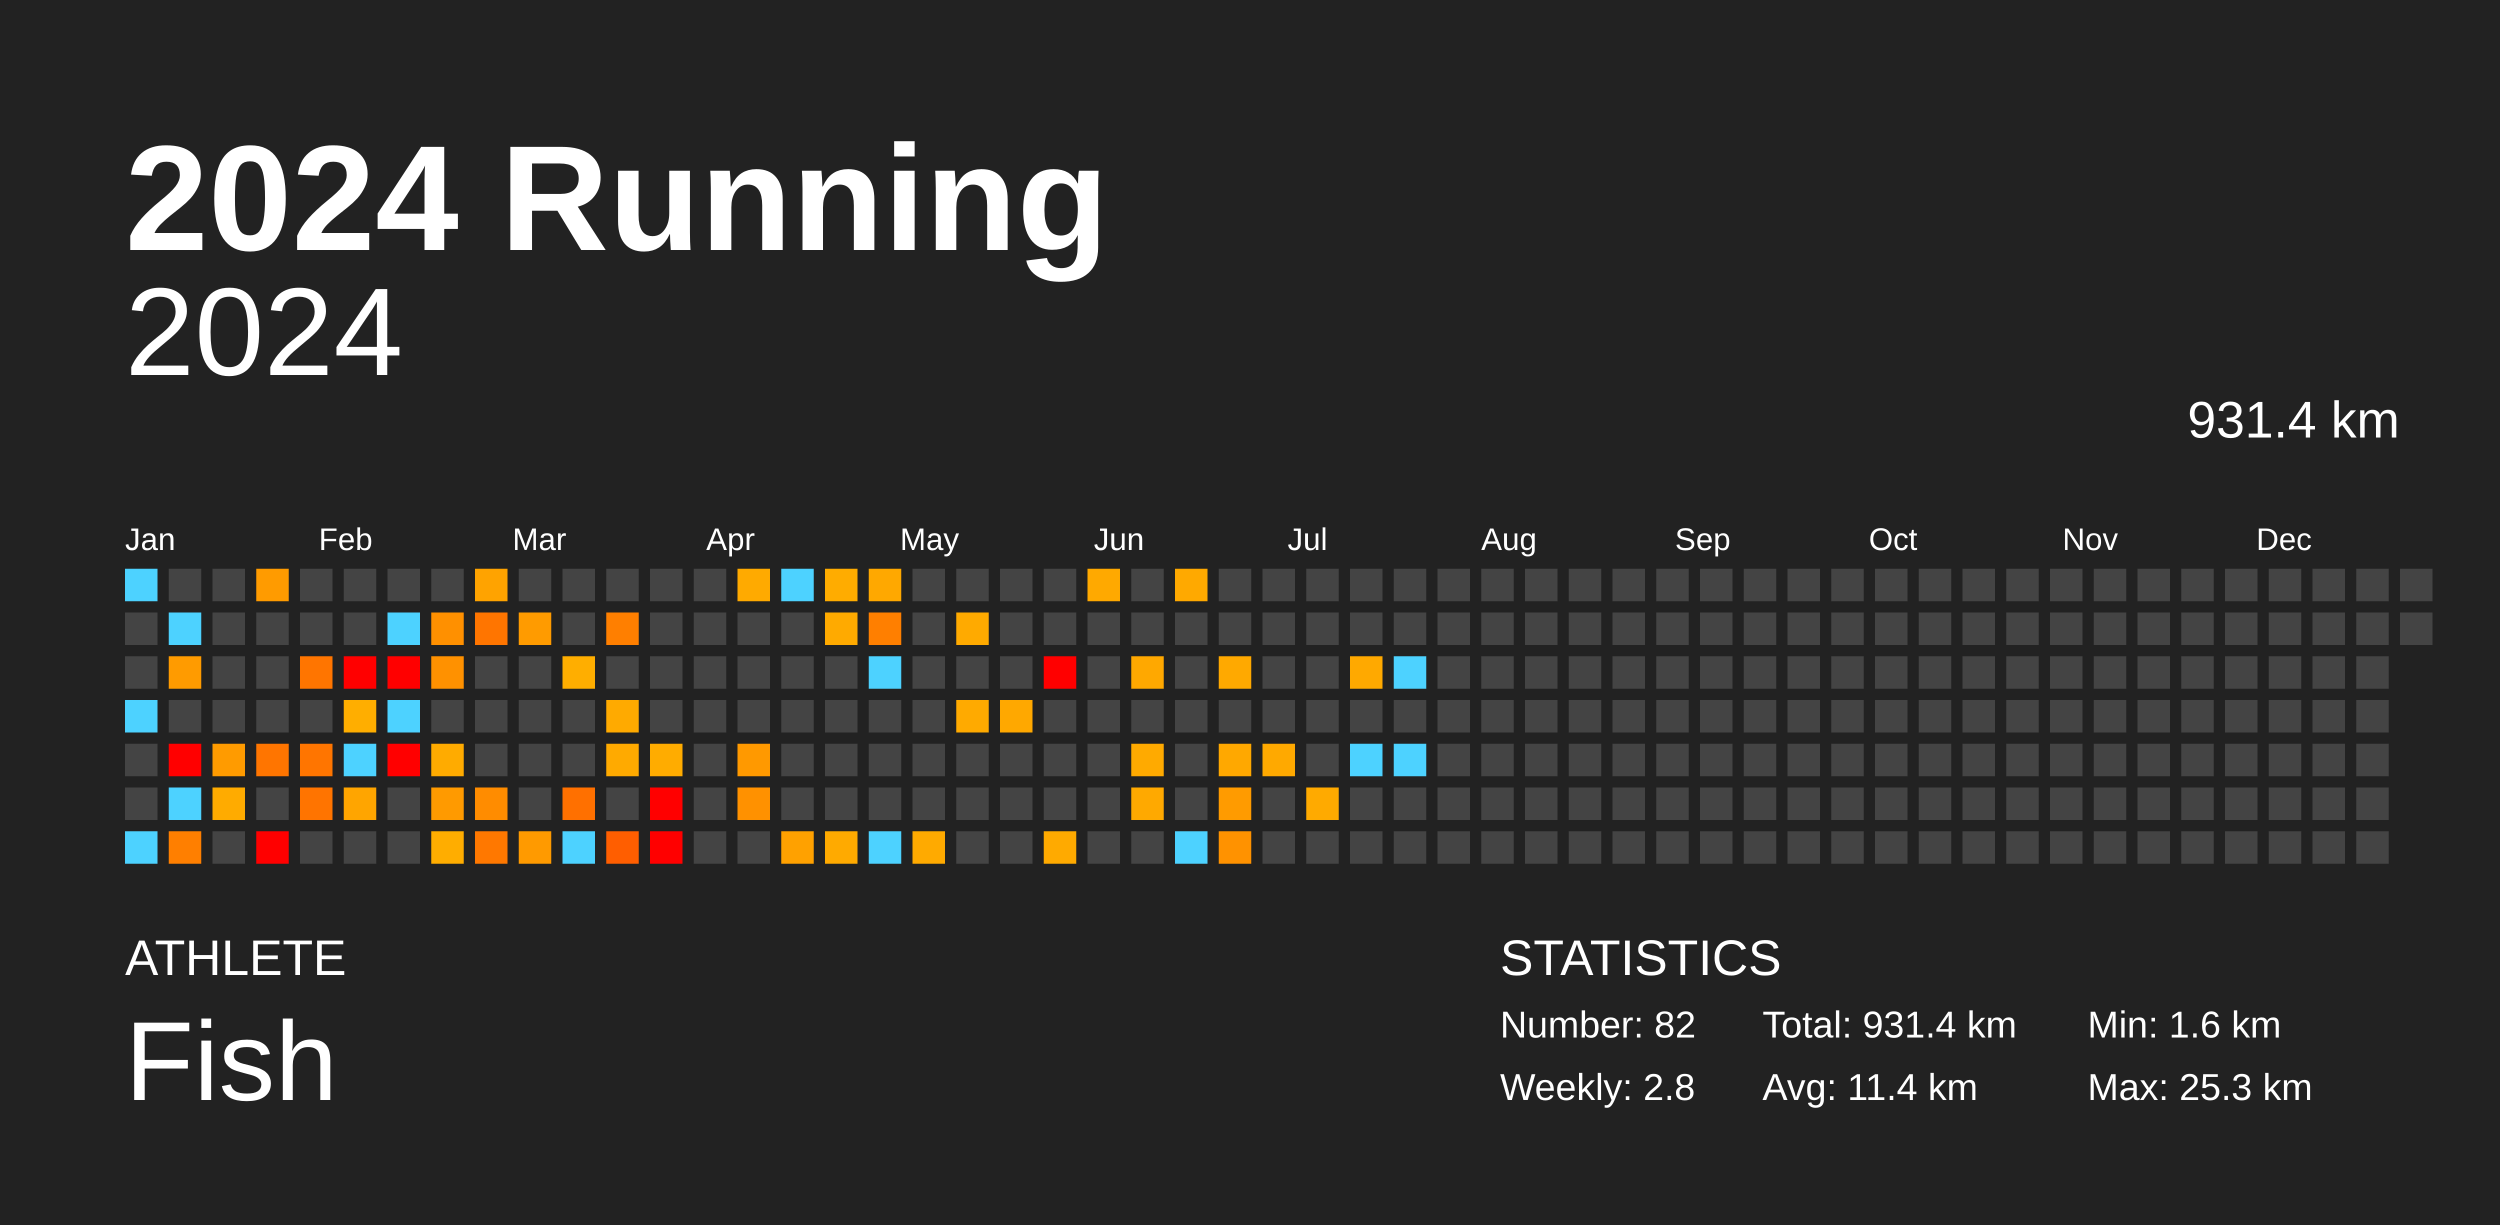
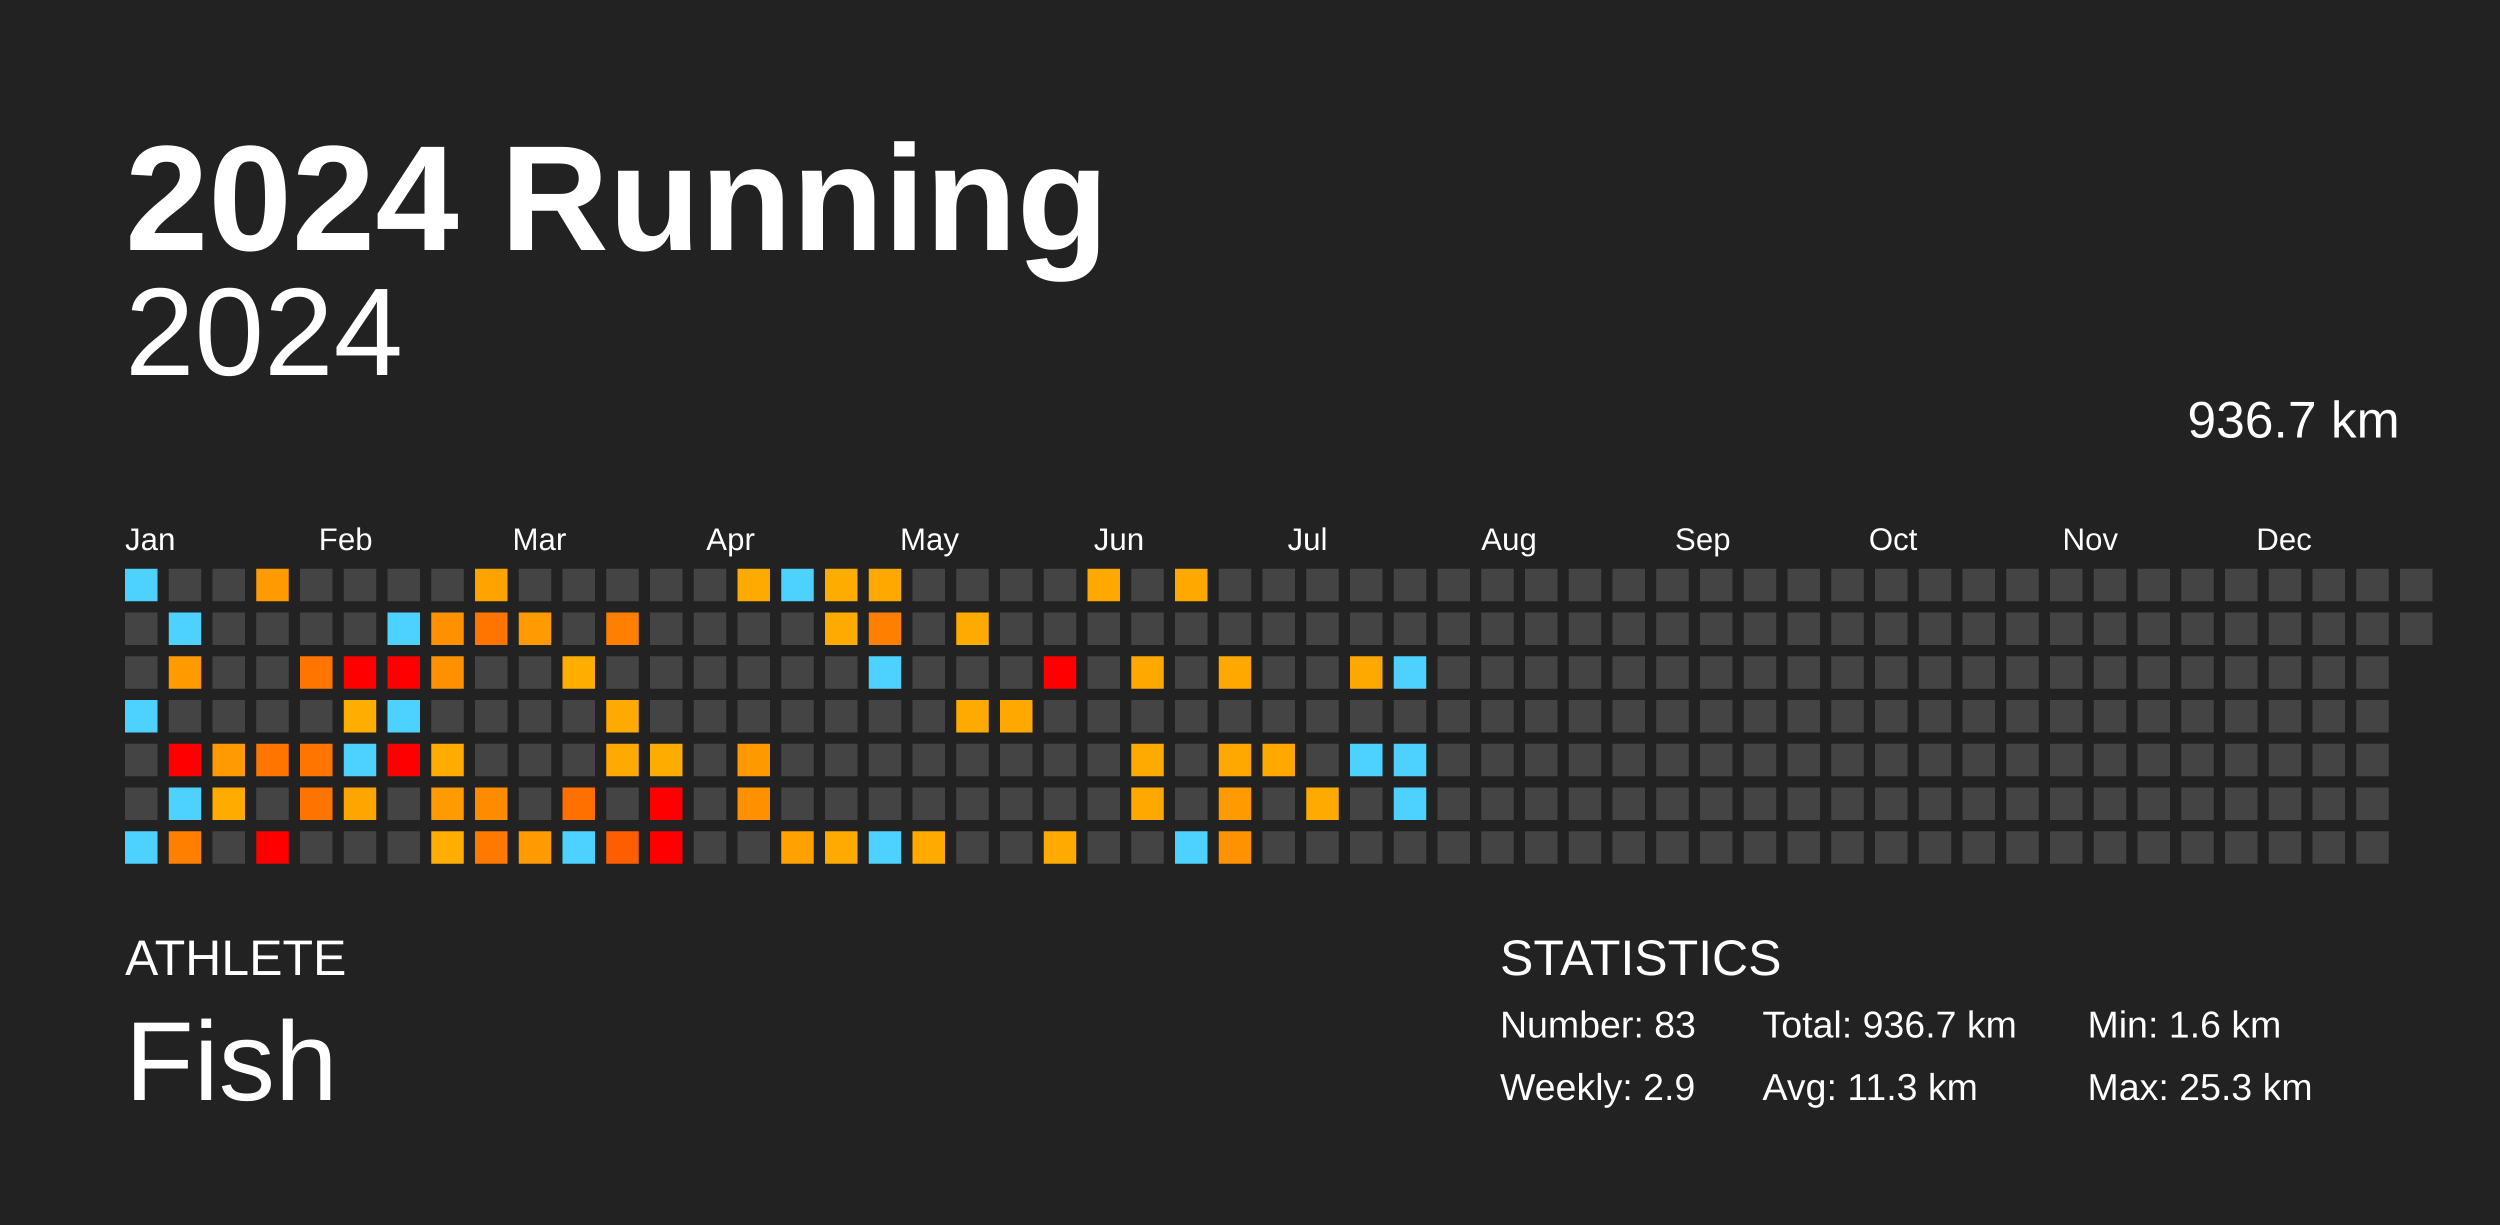
<svg xmlns="http://www.w3.org/2000/svg" baseProfile="full" height="98mm" version="1.1" viewBox="0,0,200,98" width="200mm">
  <defs />
  <rect fill="#222222" height="98" width="200" x="0" y="0" />
  <text fill="#FFFFFF" style="font-size:12px; font-family:Arial; font-weight:bold;" x="10" y="20">2024 Running</text>
  <text fill="#FFFFFF" style="font-size:4px; font-family:Arial" x="10" y="78">ATHLETE</text>
  <text fill="#FFFFFF" style="font-size:9px; font-family:Arial" x="10" y="88">Fish</text>
  <text fill="#FFFFFF" style="font-size:4px; font-family:Arial" x="120" y="78">STATISTICS</text>
-   <text fill="#FFFFFF" style="font-size:3px; font-family:Arial" x="120" y="83">Number: 82</text>
-   <text fill="#FFFFFF" style="font-size:3px; font-family:Arial" x="120" y="88">Weekly: 2.8</text>
-   <text fill="#FFFFFF" style="font-size:3px; font-family:Arial" x="141" y="83">Total: 931.4 km</text>
-   <text fill="#FFFFFF" style="font-size:3px; font-family:Arial" x="141" y="88">Avg: 11.4 km</text>
+   <text fill="#FFFFFF" style="font-size:3px; font-family:Arial" x="120" y="83">Number: 83</text>
+   <text fill="#FFFFFF" style="font-size:3px; font-family:Arial" x="120" y="88">Weekly: 2.9</text>
+   <text fill="#FFFFFF" style="font-size:3px; font-family:Arial" x="141" y="83">Total: 936.7 km</text>
+   <text fill="#FFFFFF" style="font-size:3px; font-family:Arial" x="141" y="88">Avg: 11.3 km</text>
  <text fill="#FFFFFF" style="font-size:3px; font-family:Arial" x="167" y="83">Min: 1.6 km</text>
  <text fill="#FFFFFF" style="font-size:3px; font-family:Arial" x="167" y="88">Max: 25.3 km</text>
  <text alignment-baseline="hanging" fill="#FFFFFF" style="font-size:10.0px; font-family:Arial;" x="10" y="30">2024</text>
-   <text alignment-baseline="hanging" fill="#FFFFFF" style="font-size:4.125px; font-family:Arial;" x="175" y="35">931.4 km</text>
+   <text alignment-baseline="hanging" fill="#FFFFFF" style="font-size:4.125px; font-family:Arial;" x="175" y="35">936.7 km</text>
  <text fill="#FFFFFF" style="font-size:2.5px; font-family:Arial" x="10.0" y="44">Jan</text>
  <text fill="#FFFFFF" style="font-size:2.5px; font-family:Arial" x="25.5" y="44">Feb</text>
  <text fill="#FFFFFF" style="font-size:2.5px; font-family:Arial" x="41.0" y="44">Mar</text>
  <text fill="#FFFFFF" style="font-size:2.5px; font-family:Arial" x="56.5" y="44">Apr</text>
  <text fill="#FFFFFF" style="font-size:2.5px; font-family:Arial" x="72.0" y="44">May</text>
  <text fill="#FFFFFF" style="font-size:2.5px; font-family:Arial" x="87.5" y="44">Jun</text>
  <text fill="#FFFFFF" style="font-size:2.5px; font-family:Arial" x="103.0" y="44">Jul</text>
  <text fill="#FFFFFF" style="font-size:2.5px; font-family:Arial" x="118.5" y="44">Aug</text>
  <text fill="#FFFFFF" style="font-size:2.5px; font-family:Arial" x="134.0" y="44">Sep</text>
  <text fill="#FFFFFF" style="font-size:2.5px; font-family:Arial" x="149.5" y="44">Oct</text>
  <text fill="#FFFFFF" style="font-size:2.5px; font-family:Arial" x="165.0" y="44">Nov</text>
  <text fill="#FFFFFF" style="font-size:2.5px; font-family:Arial" x="180.5" y="44">Dec</text>
  <rect fill="#4dd2ff" height="2.6" width="2.6" x="10.0" y="45.5" />
  <rect fill="#444444" height="2.6" width="2.6" x="10.0" y="49.0" />
  <rect fill="#444444" height="2.6" width="2.6" x="10.0" y="52.5" />
  <rect fill="#4dd2ff" height="2.6" width="2.6" x="10.0" y="56.0" />
  <rect fill="#444444" height="2.6" width="2.6" x="10.0" y="59.5" />
  <rect fill="#444444" height="2.6" width="2.6" x="10.0" y="63.0" />
  <rect fill="#4dd2ff" height="2.6" width="2.6" x="10.0" y="66.5" />
  <rect fill="#444444" height="2.6" width="2.6" x="13.5" y="45.5" />
  <rect fill="#4dd2ff" height="2.6" width="2.6" x="13.5" y="49.0" />
  <rect fill="#ff9b00" height="2.6" width="2.6" x="13.5" y="52.5" />
  <rect fill="#444444" height="2.6" width="2.6" x="13.5" y="56.0" />
  <rect fill="red" height="2.6" width="2.6" x="13.5" y="59.5" />
  <rect fill="#4dd2ff" height="2.6" width="2.6" x="13.5" y="63.0" />
  <rect fill="#ff7f00" height="2.6" width="2.6" x="13.5" y="66.5" />
  <rect fill="#444444" height="2.6" width="2.6" x="17.0" y="45.5" />
  <rect fill="#444444" height="2.6" width="2.6" x="17.0" y="49.0" />
  <rect fill="#444444" height="2.6" width="2.6" x="17.0" y="52.5" />
  <rect fill="#444444" height="2.6" width="2.6" x="17.0" y="56.0" />
  <rect fill="#ff9b00" height="2.6" width="2.6" x="17.0" y="59.5" />
  <rect fill="#ffab00" height="2.6" width="2.6" x="17.0" y="63.0" />
  <rect fill="#444444" height="2.6" width="2.6" x="17.0" y="66.5" />
  <rect fill="#ff9b00" height="2.6" width="2.6" x="20.5" y="45.5" />
  <rect fill="#444444" height="2.6" width="2.6" x="20.5" y="49.0" />
  <rect fill="#444444" height="2.6" width="2.6" x="20.5" y="52.5" />
  <rect fill="#444444" height="2.6" width="2.6" x="20.5" y="56.0" />
  <rect fill="#ff7500" height="2.6" width="2.6" x="20.5" y="59.5" />
  <rect fill="#444444" height="2.6" width="2.6" x="20.5" y="63.0" />
  <rect fill="red" height="2.6" width="2.6" x="20.5" y="66.5" />
  <rect fill="#444444" height="2.6" width="2.6" x="24.0" y="45.5" />
  <rect fill="#444444" height="2.6" width="2.6" x="24.0" y="49.0" />
  <rect fill="#ff7500" height="2.6" width="2.6" x="24.0" y="52.5" />
  <rect fill="#444444" height="2.6" width="2.6" x="24.0" y="56.0" />
  <rect fill="#ff7500" height="2.6" width="2.6" x="24.0" y="59.5" />
  <rect fill="#ff7400" height="2.6" width="2.6" x="24.0" y="63.0" />
  <rect fill="#444444" height="2.6" width="2.6" x="24.0" y="66.5" />
  <rect fill="#444444" height="2.6" width="2.6" x="27.5" y="45.5" />
  <rect fill="#444444" height="2.6" width="2.6" x="27.5" y="49.0" />
  <rect fill="red" height="2.6" width="2.6" x="27.5" y="52.5" />
  <rect fill="#ffae00" height="2.6" width="2.6" x="27.5" y="56.0" />
  <rect fill="#4dd2ff" height="2.6" width="2.6" x="27.5" y="59.5" />
  <rect fill="#ffa500" height="2.6" width="2.6" x="27.5" y="63.0" />
  <rect fill="#444444" height="2.6" width="2.6" x="27.5" y="66.5" />
  <rect fill="#444444" height="2.6" width="2.6" x="31.0" y="45.5" />
  <rect fill="#4dd2ff" height="2.6" width="2.6" x="31.0" y="49.0" />
  <rect fill="red" height="2.6" width="2.6" x="31.0" y="52.5" />
  <rect fill="#4dd2ff" height="2.6" width="2.6" x="31.0" y="56.0" />
  <rect fill="red" height="2.6" width="2.6" x="31.0" y="59.5" />
  <rect fill="#444444" height="2.6" width="2.6" x="31.0" y="63.0" />
  <rect fill="#444444" height="2.6" width="2.6" x="31.0" y="66.5" />
  <rect fill="#444444" height="2.6" width="2.6" x="34.5" y="45.5" />
  <rect fill="#ff9000" height="2.6" width="2.6" x="34.5" y="49.0" />
  <rect fill="#ff9100" height="2.6" width="2.6" x="34.5" y="52.5" />
  <rect fill="#444444" height="2.6" width="2.6" x="34.5" y="56.0" />
  <rect fill="#ffab00" height="2.6" width="2.6" x="34.5" y="59.5" />
  <rect fill="#ff9a00" height="2.6" width="2.6" x="34.5" y="63.0" />
  <rect fill="#ffad00" height="2.6" width="2.6" x="34.5" y="66.5" />
  <rect fill="#ffa300" height="2.6" width="2.6" x="38.0" y="45.5" />
  <rect fill="#ff7500" height="2.6" width="2.6" x="38.0" y="49.0" />
  <rect fill="#444444" height="2.6" width="2.6" x="38.0" y="52.5" />
  <rect fill="#444444" height="2.6" width="2.6" x="38.0" y="56.0" />
  <rect fill="#444444" height="2.6" width="2.6" x="38.0" y="59.5" />
  <rect fill="#ff8c00" height="2.6" width="2.6" x="38.0" y="63.0" />
  <rect fill="#ff7800" height="2.6" width="2.6" x="38.0" y="66.5" />
  <rect fill="#444444" height="2.6" width="2.6" x="41.5" y="45.5" />
  <rect fill="#ff9b00" height="2.6" width="2.6" x="41.5" y="49.0" />
  <rect fill="#444444" height="2.6" width="2.6" x="41.5" y="52.5" />
  <rect fill="#444444" height="2.6" width="2.6" x="41.5" y="56.0" />
  <rect fill="#444444" height="2.6" width="2.6" x="41.5" y="59.5" />
  <rect fill="#444444" height="2.6" width="2.6" x="41.5" y="63.0" />
  <rect fill="#ff9a00" height="2.6" width="2.6" x="41.5" y="66.5" />
  <rect fill="#444444" height="2.6" width="2.6" x="45.0" y="45.5" />
  <rect fill="#444444" height="2.6" width="2.6" x="45.0" y="49.0" />
  <rect fill="#ffae00" height="2.6" width="2.6" x="45.0" y="52.5" />
  <rect fill="#444444" height="2.6" width="2.6" x="45.0" y="56.0" />
  <rect fill="#444444" height="2.6" width="2.6" x="45.0" y="59.5" />
  <rect fill="#ff7000" height="2.6" width="2.6" x="45.0" y="63.0" />
  <rect fill="#4dd2ff" height="2.6" width="2.6" x="45.0" y="66.5" />
  <rect fill="#444444" height="2.6" width="2.6" x="48.5" y="45.5" />
  <rect fill="#ff7f00" height="2.6" width="2.6" x="48.5" y="49.0" />
  <rect fill="#444444" height="2.6" width="2.6" x="48.5" y="52.5" />
  <rect fill="#ffaa00" height="2.6" width="2.6" x="48.5" y="56.0" />
  <rect fill="#ffaa00" height="2.6" width="2.6" x="48.5" y="59.5" />
  <rect fill="#444444" height="2.6" width="2.6" x="48.5" y="63.0" />
  <rect fill="#ff5e00" height="2.6" width="2.6" x="48.5" y="66.5" />
  <rect fill="#444444" height="2.6" width="2.6" x="52.0" y="45.5" />
  <rect fill="#444444" height="2.6" width="2.6" x="52.0" y="49.0" />
  <rect fill="#444444" height="2.6" width="2.6" x="52.0" y="52.5" />
  <rect fill="#444444" height="2.6" width="2.6" x="52.0" y="56.0" />
  <rect fill="#ffac00" height="2.6" width="2.6" x="52.0" y="59.5" />
  <rect fill="red" height="2.6" width="2.6" x="52.0" y="63.0" />
  <rect fill="red" height="2.6" width="2.6" x="52.0" y="66.5" />
  <rect fill="#444444" height="2.6" width="2.6" x="55.5" y="45.5" />
  <rect fill="#444444" height="2.6" width="2.6" x="55.5" y="49.0" />
  <rect fill="#444444" height="2.6" width="2.6" x="55.5" y="52.5" />
  <rect fill="#444444" height="2.6" width="2.6" x="55.5" y="56.0" />
  <rect fill="#444444" height="2.6" width="2.6" x="55.5" y="59.5" />
  <rect fill="#444444" height="2.6" width="2.6" x="55.5" y="63.0" />
  <rect fill="#444444" height="2.6" width="2.6" x="55.5" y="66.5" />
  <rect fill="#ffaa00" height="2.6" width="2.6" x="59.0" y="45.5" />
  <rect fill="#444444" height="2.6" width="2.6" x="59.0" y="49.0" />
  <rect fill="#444444" height="2.6" width="2.6" x="59.0" y="52.5" />
  <rect fill="#444444" height="2.6" width="2.6" x="59.0" y="56.0" />
  <rect fill="#ff9900" height="2.6" width="2.6" x="59.0" y="59.5" />
  <rect fill="#ff9100" height="2.6" width="2.6" x="59.0" y="63.0" />
  <rect fill="#444444" height="2.6" width="2.6" x="59.0" y="66.5" />
  <rect fill="#4dd2ff" height="2.6" width="2.6" x="62.5" y="45.5" />
  <rect fill="#444444" height="2.6" width="2.6" x="62.5" y="49.0" />
  <rect fill="#444444" height="2.6" width="2.6" x="62.5" y="52.5" />
  <rect fill="#444444" height="2.6" width="2.6" x="62.5" y="56.0" />
  <rect fill="#444444" height="2.6" width="2.6" x="62.5" y="59.5" />
  <rect fill="#444444" height="2.6" width="2.6" x="62.5" y="63.0" />
  <rect fill="#ffa100" height="2.6" width="2.6" x="62.5" y="66.5" />
  <rect fill="#ffac00" height="2.6" width="2.6" x="66.0" y="45.5" />
  <rect fill="#ffaa00" height="2.6" width="2.6" x="66.0" y="49.0" />
  <rect fill="#444444" height="2.6" width="2.6" x="66.0" y="52.5" />
  <rect fill="#444444" height="2.6" width="2.6" x="66.0" y="56.0" />
  <rect fill="#444444" height="2.6" width="2.6" x="66.0" y="59.5" />
  <rect fill="#444444" height="2.6" width="2.6" x="66.0" y="63.0" />
  <rect fill="#ffaa00" height="2.6" width="2.6" x="66.0" y="66.5" />
  <rect fill="#ffa800" height="2.6" width="2.6" x="69.5" y="45.5" />
  <rect fill="#ff7f00" height="2.6" width="2.6" x="69.5" y="49.0" />
  <rect fill="#4dd2ff" height="2.6" width="2.6" x="69.5" y="52.5" />
  <rect fill="#444444" height="2.6" width="2.6" x="69.5" y="56.0" />
  <rect fill="#444444" height="2.6" width="2.6" x="69.5" y="59.5" />
  <rect fill="#444444" height="2.6" width="2.6" x="69.5" y="63.0" />
  <rect fill="#4dd2ff" height="2.6" width="2.6" x="69.5" y="66.5" />
  <rect fill="#444444" height="2.6" width="2.6" x="73.0" y="45.5" />
  <rect fill="#444444" height="2.6" width="2.6" x="73.0" y="49.0" />
  <rect fill="#444444" height="2.6" width="2.6" x="73.0" y="52.5" />
  <rect fill="#444444" height="2.6" width="2.6" x="73.0" y="56.0" />
  <rect fill="#444444" height="2.6" width="2.6" x="73.0" y="59.5" />
  <rect fill="#444444" height="2.6" width="2.6" x="73.0" y="63.0" />
  <rect fill="#ffaa00" height="2.6" width="2.6" x="73.0" y="66.5" />
  <rect fill="#444444" height="2.6" width="2.6" x="76.5" y="45.5" />
  <rect fill="#ffaa00" height="2.6" width="2.6" x="76.5" y="49.0" />
  <rect fill="#444444" height="2.6" width="2.6" x="76.5" y="52.5" />
  <rect fill="#ffaa00" height="2.6" width="2.6" x="76.5" y="56.0" />
  <rect fill="#444444" height="2.6" width="2.6" x="76.5" y="59.5" />
  <rect fill="#444444" height="2.6" width="2.6" x="76.5" y="63.0" />
  <rect fill="#444444" height="2.6" width="2.6" x="76.5" y="66.5" />
  <rect fill="#444444" height="2.6" width="2.6" x="80.0" y="45.5" />
  <rect fill="#444444" height="2.6" width="2.6" x="80.0" y="49.0" />
  <rect fill="#444444" height="2.6" width="2.6" x="80.0" y="52.5" />
  <rect fill="#ffa800" height="2.6" width="2.6" x="80.0" y="56.0" />
  <rect fill="#444444" height="2.6" width="2.6" x="80.0" y="59.5" />
  <rect fill="#444444" height="2.6" width="2.6" x="80.0" y="63.0" />
  <rect fill="#444444" height="2.6" width="2.6" x="80.0" y="66.5" />
  <rect fill="#444444" height="2.6" width="2.6" x="83.5" y="45.5" />
  <rect fill="#444444" height="2.6" width="2.6" x="83.5" y="49.0" />
  <rect fill="red" height="2.6" width="2.6" x="83.5" y="52.5" />
  <rect fill="#444444" height="2.6" width="2.6" x="83.5" y="56.0" />
  <rect fill="#444444" height="2.6" width="2.6" x="83.5" y="59.5" />
  <rect fill="#444444" height="2.6" width="2.6" x="83.5" y="63.0" />
  <rect fill="#ffaa00" height="2.6" width="2.6" x="83.5" y="66.5" />
  <rect fill="#ffa900" height="2.6" width="2.6" x="87.0" y="45.5" />
  <rect fill="#444444" height="2.6" width="2.6" x="87.0" y="49.0" />
  <rect fill="#444444" height="2.6" width="2.6" x="87.0" y="52.5" />
  <rect fill="#444444" height="2.6" width="2.6" x="87.0" y="56.0" />
  <rect fill="#444444" height="2.6" width="2.6" x="87.0" y="59.5" />
  <rect fill="#444444" height="2.6" width="2.6" x="87.0" y="63.0" />
  <rect fill="#444444" height="2.6" width="2.6" x="87.0" y="66.5" />
  <rect fill="#444444" height="2.6" width="2.6" x="90.5" y="45.5" />
  <rect fill="#444444" height="2.6" width="2.6" x="90.5" y="49.0" />
  <rect fill="#ffa800" height="2.6" width="2.6" x="90.5" y="52.5" />
  <rect fill="#444444" height="2.6" width="2.6" x="90.5" y="56.0" />
  <rect fill="#ffaa00" height="2.6" width="2.6" x="90.5" y="59.5" />
  <rect fill="#ffa900" height="2.6" width="2.6" x="90.5" y="63.0" />
  <rect fill="#444444" height="2.6" width="2.6" x="90.5" y="66.5" />
  <rect fill="#ffa900" height="2.6" width="2.6" x="94.0" y="45.5" />
  <rect fill="#444444" height="2.6" width="2.6" x="94.0" y="49.0" />
  <rect fill="#444444" height="2.6" width="2.6" x="94.0" y="52.5" />
  <rect fill="#444444" height="2.6" width="2.6" x="94.0" y="56.0" />
  <rect fill="#444444" height="2.6" width="2.6" x="94.0" y="59.5" />
  <rect fill="#444444" height="2.6" width="2.6" x="94.0" y="63.0" />
  <rect fill="#4dd2ff" height="2.6" width="2.6" x="94.0" y="66.5" />
  <rect fill="#444444" height="2.6" width="2.6" x="97.5" y="45.5" />
  <rect fill="#444444" height="2.6" width="2.6" x="97.5" y="49.0" />
  <rect fill="#ffa900" height="2.6" width="2.6" x="97.5" y="52.5" />
  <rect fill="#444444" height="2.6" width="2.6" x="97.5" y="56.0" />
  <rect fill="#ffa800" height="2.6" width="2.6" x="97.5" y="59.5" />
  <rect fill="#ff9b00" height="2.6" width="2.6" x="97.5" y="63.0" />
  <rect fill="#ff9200" height="2.6" width="2.6" x="97.5" y="66.5" />
  <rect fill="#444444" height="2.6" width="2.6" x="101.0" y="45.5" />
  <rect fill="#444444" height="2.6" width="2.6" x="101.0" y="49.0" />
  <rect fill="#444444" height="2.6" width="2.6" x="101.0" y="52.5" />
  <rect fill="#444444" height="2.6" width="2.6" x="101.0" y="56.0" />
  <rect fill="#ffa900" height="2.6" width="2.6" x="101.0" y="59.5" />
  <rect fill="#444444" height="2.6" width="2.6" x="101.0" y="63.0" />
  <rect fill="#444444" height="2.6" width="2.6" x="101.0" y="66.5" />
  <rect fill="#444444" height="2.6" width="2.6" x="104.5" y="45.5" />
  <rect fill="#444444" height="2.6" width="2.6" x="104.5" y="49.0" />
  <rect fill="#444444" height="2.6" width="2.6" x="104.5" y="52.5" />
  <rect fill="#444444" height="2.6" width="2.6" x="104.5" y="56.0" />
  <rect fill="#444444" height="2.6" width="2.6" x="104.5" y="59.5" />
  <rect fill="#ffaa00" height="2.6" width="2.6" x="104.5" y="63.0" />
  <rect fill="#444444" height="2.6" width="2.6" x="104.5" y="66.5" />
  <rect fill="#444444" height="2.6" width="2.6" x="108.0" y="45.5" />
  <rect fill="#444444" height="2.6" width="2.6" x="108.0" y="49.0" />
  <rect fill="#ffa900" height="2.6" width="2.6" x="108.0" y="52.5" />
  <rect fill="#444444" height="2.6" width="2.6" x="108.0" y="56.0" />
  <rect fill="#4dd2ff" height="2.6" width="2.6" x="108.0" y="59.5" />
  <rect fill="#444444" height="2.6" width="2.6" x="108.0" y="63.0" />
  <rect fill="#444444" height="2.6" width="2.6" x="108.0" y="66.5" />
  <rect fill="#444444" height="2.6" width="2.6" x="111.5" y="45.5" />
  <rect fill="#444444" height="2.6" width="2.6" x="111.5" y="49.0" />
  <rect fill="#4dd2ff" height="2.6" width="2.6" x="111.5" y="52.5" />
  <rect fill="#444444" height="2.6" width="2.6" x="111.5" y="56.0" />
  <rect fill="#4dd2ff" height="2.6" width="2.6" x="111.5" y="59.5" />
-   <rect fill="#444444" height="2.6" width="2.6" x="111.5" y="63.0" />
+   <rect fill="#4dd2ff" height="2.6" width="2.6" x="111.5" y="63.0" />
  <rect fill="#444444" height="2.6" width="2.6" x="111.5" y="66.5" />
  <rect fill="#444444" height="2.6" width="2.6" x="115.0" y="45.5" />
  <rect fill="#444444" height="2.6" width="2.6" x="115.0" y="49.0" />
  <rect fill="#444444" height="2.6" width="2.6" x="115.0" y="52.5" />
  <rect fill="#444444" height="2.6" width="2.6" x="115.0" y="56.0" />
  <rect fill="#444444" height="2.6" width="2.6" x="115.0" y="59.5" />
  <rect fill="#444444" height="2.6" width="2.6" x="115.0" y="63.0" />
  <rect fill="#444444" height="2.6" width="2.6" x="115.0" y="66.5" />
  <rect fill="#444444" height="2.6" width="2.6" x="118.5" y="45.5" />
  <rect fill="#444444" height="2.6" width="2.6" x="118.5" y="49.0" />
  <rect fill="#444444" height="2.6" width="2.6" x="118.5" y="52.5" />
  <rect fill="#444444" height="2.6" width="2.6" x="118.5" y="56.0" />
  <rect fill="#444444" height="2.6" width="2.6" x="118.5" y="59.5" />
  <rect fill="#444444" height="2.6" width="2.6" x="118.5" y="63.0" />
  <rect fill="#444444" height="2.6" width="2.6" x="118.5" y="66.5" />
  <rect fill="#444444" height="2.6" width="2.6" x="122.0" y="45.5" />
  <rect fill="#444444" height="2.6" width="2.6" x="122.0" y="49.0" />
  <rect fill="#444444" height="2.6" width="2.6" x="122.0" y="52.5" />
  <rect fill="#444444" height="2.6" width="2.6" x="122.0" y="56.0" />
  <rect fill="#444444" height="2.6" width="2.6" x="122.0" y="59.5" />
  <rect fill="#444444" height="2.6" width="2.6" x="122.0" y="63.0" />
  <rect fill="#444444" height="2.6" width="2.6" x="122.0" y="66.5" />
  <rect fill="#444444" height="2.6" width="2.6" x="125.5" y="45.5" />
  <rect fill="#444444" height="2.6" width="2.6" x="125.5" y="49.0" />
  <rect fill="#444444" height="2.6" width="2.6" x="125.5" y="52.5" />
  <rect fill="#444444" height="2.6" width="2.6" x="125.5" y="56.0" />
  <rect fill="#444444" height="2.6" width="2.6" x="125.5" y="59.5" />
  <rect fill="#444444" height="2.6" width="2.6" x="125.5" y="63.0" />
  <rect fill="#444444" height="2.6" width="2.6" x="125.5" y="66.5" />
  <rect fill="#444444" height="2.6" width="2.6" x="129.0" y="45.5" />
  <rect fill="#444444" height="2.6" width="2.6" x="129.0" y="49.0" />
  <rect fill="#444444" height="2.6" width="2.6" x="129.0" y="52.5" />
  <rect fill="#444444" height="2.6" width="2.6" x="129.0" y="56.0" />
  <rect fill="#444444" height="2.6" width="2.6" x="129.0" y="59.5" />
  <rect fill="#444444" height="2.6" width="2.6" x="129.0" y="63.0" />
  <rect fill="#444444" height="2.6" width="2.6" x="129.0" y="66.5" />
  <rect fill="#444444" height="2.6" width="2.6" x="132.5" y="45.5" />
  <rect fill="#444444" height="2.6" width="2.6" x="132.5" y="49.0" />
  <rect fill="#444444" height="2.6" width="2.6" x="132.5" y="52.5" />
  <rect fill="#444444" height="2.6" width="2.6" x="132.5" y="56.0" />
  <rect fill="#444444" height="2.6" width="2.6" x="132.5" y="59.5" />
  <rect fill="#444444" height="2.6" width="2.6" x="132.5" y="63.0" />
  <rect fill="#444444" height="2.6" width="2.6" x="132.5" y="66.5" />
  <rect fill="#444444" height="2.6" width="2.6" x="136.0" y="45.5" />
  <rect fill="#444444" height="2.6" width="2.6" x="136.0" y="49.0" />
  <rect fill="#444444" height="2.6" width="2.6" x="136.0" y="52.5" />
  <rect fill="#444444" height="2.6" width="2.6" x="136.0" y="56.0" />
  <rect fill="#444444" height="2.6" width="2.6" x="136.0" y="59.5" />
  <rect fill="#444444" height="2.6" width="2.6" x="136.0" y="63.0" />
  <rect fill="#444444" height="2.6" width="2.6" x="136.0" y="66.5" />
  <rect fill="#444444" height="2.6" width="2.6" x="139.5" y="45.5" />
  <rect fill="#444444" height="2.6" width="2.6" x="139.5" y="49.0" />
  <rect fill="#444444" height="2.6" width="2.6" x="139.5" y="52.5" />
  <rect fill="#444444" height="2.6" width="2.6" x="139.5" y="56.0" />
  <rect fill="#444444" height="2.6" width="2.6" x="139.5" y="59.5" />
  <rect fill="#444444" height="2.6" width="2.6" x="139.5" y="63.0" />
  <rect fill="#444444" height="2.6" width="2.6" x="139.5" y="66.5" />
  <rect fill="#444444" height="2.6" width="2.6" x="143.0" y="45.5" />
  <rect fill="#444444" height="2.6" width="2.6" x="143.0" y="49.0" />
  <rect fill="#444444" height="2.6" width="2.6" x="143.0" y="52.5" />
  <rect fill="#444444" height="2.6" width="2.6" x="143.0" y="56.0" />
  <rect fill="#444444" height="2.6" width="2.6" x="143.0" y="59.5" />
  <rect fill="#444444" height="2.6" width="2.6" x="143.0" y="63.0" />
  <rect fill="#444444" height="2.6" width="2.6" x="143.0" y="66.5" />
  <rect fill="#444444" height="2.6" width="2.6" x="146.5" y="45.5" />
  <rect fill="#444444" height="2.6" width="2.6" x="146.5" y="49.0" />
  <rect fill="#444444" height="2.6" width="2.6" x="146.5" y="52.5" />
  <rect fill="#444444" height="2.6" width="2.6" x="146.5" y="56.0" />
  <rect fill="#444444" height="2.6" width="2.6" x="146.5" y="59.5" />
  <rect fill="#444444" height="2.6" width="2.6" x="146.5" y="63.0" />
  <rect fill="#444444" height="2.6" width="2.6" x="146.5" y="66.5" />
  <rect fill="#444444" height="2.6" width="2.6" x="150.0" y="45.5" />
  <rect fill="#444444" height="2.6" width="2.6" x="150.0" y="49.0" />
  <rect fill="#444444" height="2.6" width="2.6" x="150.0" y="52.5" />
  <rect fill="#444444" height="2.6" width="2.6" x="150.0" y="56.0" />
  <rect fill="#444444" height="2.6" width="2.6" x="150.0" y="59.5" />
  <rect fill="#444444" height="2.6" width="2.6" x="150.0" y="63.0" />
  <rect fill="#444444" height="2.6" width="2.6" x="150.0" y="66.5" />
  <rect fill="#444444" height="2.6" width="2.6" x="153.5" y="45.5" />
  <rect fill="#444444" height="2.6" width="2.6" x="153.5" y="49.0" />
  <rect fill="#444444" height="2.6" width="2.6" x="153.5" y="52.5" />
  <rect fill="#444444" height="2.6" width="2.6" x="153.5" y="56.0" />
  <rect fill="#444444" height="2.6" width="2.6" x="153.5" y="59.5" />
  <rect fill="#444444" height="2.6" width="2.6" x="153.5" y="63.0" />
  <rect fill="#444444" height="2.6" width="2.6" x="153.5" y="66.5" />
  <rect fill="#444444" height="2.6" width="2.6" x="157.0" y="45.5" />
  <rect fill="#444444" height="2.6" width="2.6" x="157.0" y="49.0" />
  <rect fill="#444444" height="2.6" width="2.6" x="157.0" y="52.5" />
  <rect fill="#444444" height="2.6" width="2.6" x="157.0" y="56.0" />
  <rect fill="#444444" height="2.6" width="2.6" x="157.0" y="59.5" />
  <rect fill="#444444" height="2.6" width="2.6" x="157.0" y="63.0" />
  <rect fill="#444444" height="2.6" width="2.6" x="157.0" y="66.5" />
  <rect fill="#444444" height="2.6" width="2.6" x="160.5" y="45.5" />
  <rect fill="#444444" height="2.6" width="2.6" x="160.5" y="49.0" />
  <rect fill="#444444" height="2.6" width="2.6" x="160.5" y="52.5" />
  <rect fill="#444444" height="2.6" width="2.6" x="160.5" y="56.0" />
  <rect fill="#444444" height="2.6" width="2.6" x="160.5" y="59.5" />
  <rect fill="#444444" height="2.6" width="2.6" x="160.5" y="63.0" />
  <rect fill="#444444" height="2.6" width="2.6" x="160.5" y="66.5" />
  <rect fill="#444444" height="2.6" width="2.6" x="164.0" y="45.5" />
  <rect fill="#444444" height="2.6" width="2.6" x="164.0" y="49.0" />
  <rect fill="#444444" height="2.6" width="2.6" x="164.0" y="52.5" />
  <rect fill="#444444" height="2.6" width="2.6" x="164.0" y="56.0" />
  <rect fill="#444444" height="2.6" width="2.6" x="164.0" y="59.5" />
  <rect fill="#444444" height="2.6" width="2.6" x="164.0" y="63.0" />
  <rect fill="#444444" height="2.6" width="2.6" x="164.0" y="66.5" />
  <rect fill="#444444" height="2.6" width="2.6" x="167.5" y="45.5" />
  <rect fill="#444444" height="2.6" width="2.6" x="167.5" y="49.0" />
  <rect fill="#444444" height="2.6" width="2.6" x="167.5" y="52.5" />
  <rect fill="#444444" height="2.6" width="2.6" x="167.5" y="56.0" />
  <rect fill="#444444" height="2.6" width="2.6" x="167.5" y="59.5" />
  <rect fill="#444444" height="2.6" width="2.6" x="167.5" y="63.0" />
  <rect fill="#444444" height="2.6" width="2.6" x="167.5" y="66.5" />
  <rect fill="#444444" height="2.6" width="2.6" x="171.0" y="45.5" />
  <rect fill="#444444" height="2.6" width="2.6" x="171.0" y="49.0" />
  <rect fill="#444444" height="2.6" width="2.6" x="171.0" y="52.5" />
  <rect fill="#444444" height="2.6" width="2.6" x="171.0" y="56.0" />
  <rect fill="#444444" height="2.6" width="2.6" x="171.0" y="59.5" />
  <rect fill="#444444" height="2.6" width="2.6" x="171.0" y="63.0" />
  <rect fill="#444444" height="2.6" width="2.6" x="171.0" y="66.5" />
  <rect fill="#444444" height="2.6" width="2.6" x="174.5" y="45.5" />
  <rect fill="#444444" height="2.6" width="2.6" x="174.5" y="49.0" />
  <rect fill="#444444" height="2.6" width="2.6" x="174.5" y="52.5" />
  <rect fill="#444444" height="2.6" width="2.6" x="174.5" y="56.0" />
  <rect fill="#444444" height="2.6" width="2.6" x="174.5" y="59.5" />
  <rect fill="#444444" height="2.6" width="2.6" x="174.5" y="63.0" />
  <rect fill="#444444" height="2.6" width="2.6" x="174.5" y="66.5" />
  <rect fill="#444444" height="2.6" width="2.6" x="178.0" y="45.5" />
  <rect fill="#444444" height="2.6" width="2.6" x="178.0" y="49.0" />
  <rect fill="#444444" height="2.6" width="2.6" x="178.0" y="52.5" />
  <rect fill="#444444" height="2.6" width="2.6" x="178.0" y="56.0" />
  <rect fill="#444444" height="2.6" width="2.6" x="178.0" y="59.5" />
  <rect fill="#444444" height="2.6" width="2.6" x="178.0" y="63.0" />
  <rect fill="#444444" height="2.6" width="2.6" x="178.0" y="66.5" />
  <rect fill="#444444" height="2.6" width="2.6" x="181.5" y="45.5" />
  <rect fill="#444444" height="2.6" width="2.6" x="181.5" y="49.0" />
  <rect fill="#444444" height="2.6" width="2.6" x="181.5" y="52.5" />
  <rect fill="#444444" height="2.6" width="2.6" x="181.5" y="56.0" />
  <rect fill="#444444" height="2.6" width="2.6" x="181.5" y="59.5" />
  <rect fill="#444444" height="2.6" width="2.6" x="181.5" y="63.0" />
  <rect fill="#444444" height="2.6" width="2.6" x="181.5" y="66.5" />
  <rect fill="#444444" height="2.6" width="2.6" x="185.0" y="45.5" />
  <rect fill="#444444" height="2.6" width="2.6" x="185.0" y="49.0" />
  <rect fill="#444444" height="2.6" width="2.6" x="185.0" y="52.5" />
  <rect fill="#444444" height="2.6" width="2.6" x="185.0" y="56.0" />
  <rect fill="#444444" height="2.6" width="2.6" x="185.0" y="59.5" />
  <rect fill="#444444" height="2.6" width="2.6" x="185.0" y="63.0" />
  <rect fill="#444444" height="2.6" width="2.6" x="185.0" y="66.5" />
  <rect fill="#444444" height="2.6" width="2.6" x="188.5" y="45.5" />
  <rect fill="#444444" height="2.6" width="2.6" x="188.5" y="49.0" />
  <rect fill="#444444" height="2.6" width="2.6" x="188.5" y="52.5" />
  <rect fill="#444444" height="2.6" width="2.6" x="188.5" y="56.0" />
  <rect fill="#444444" height="2.6" width="2.6" x="188.5" y="59.5" />
  <rect fill="#444444" height="2.6" width="2.6" x="188.5" y="63.0" />
  <rect fill="#444444" height="2.6" width="2.6" x="188.5" y="66.5" />
  <rect fill="#444444" height="2.6" width="2.6" x="192.0" y="45.5" />
  <rect fill="#444444" height="2.6" width="2.6" x="192.0" y="49.0" />
</svg>
